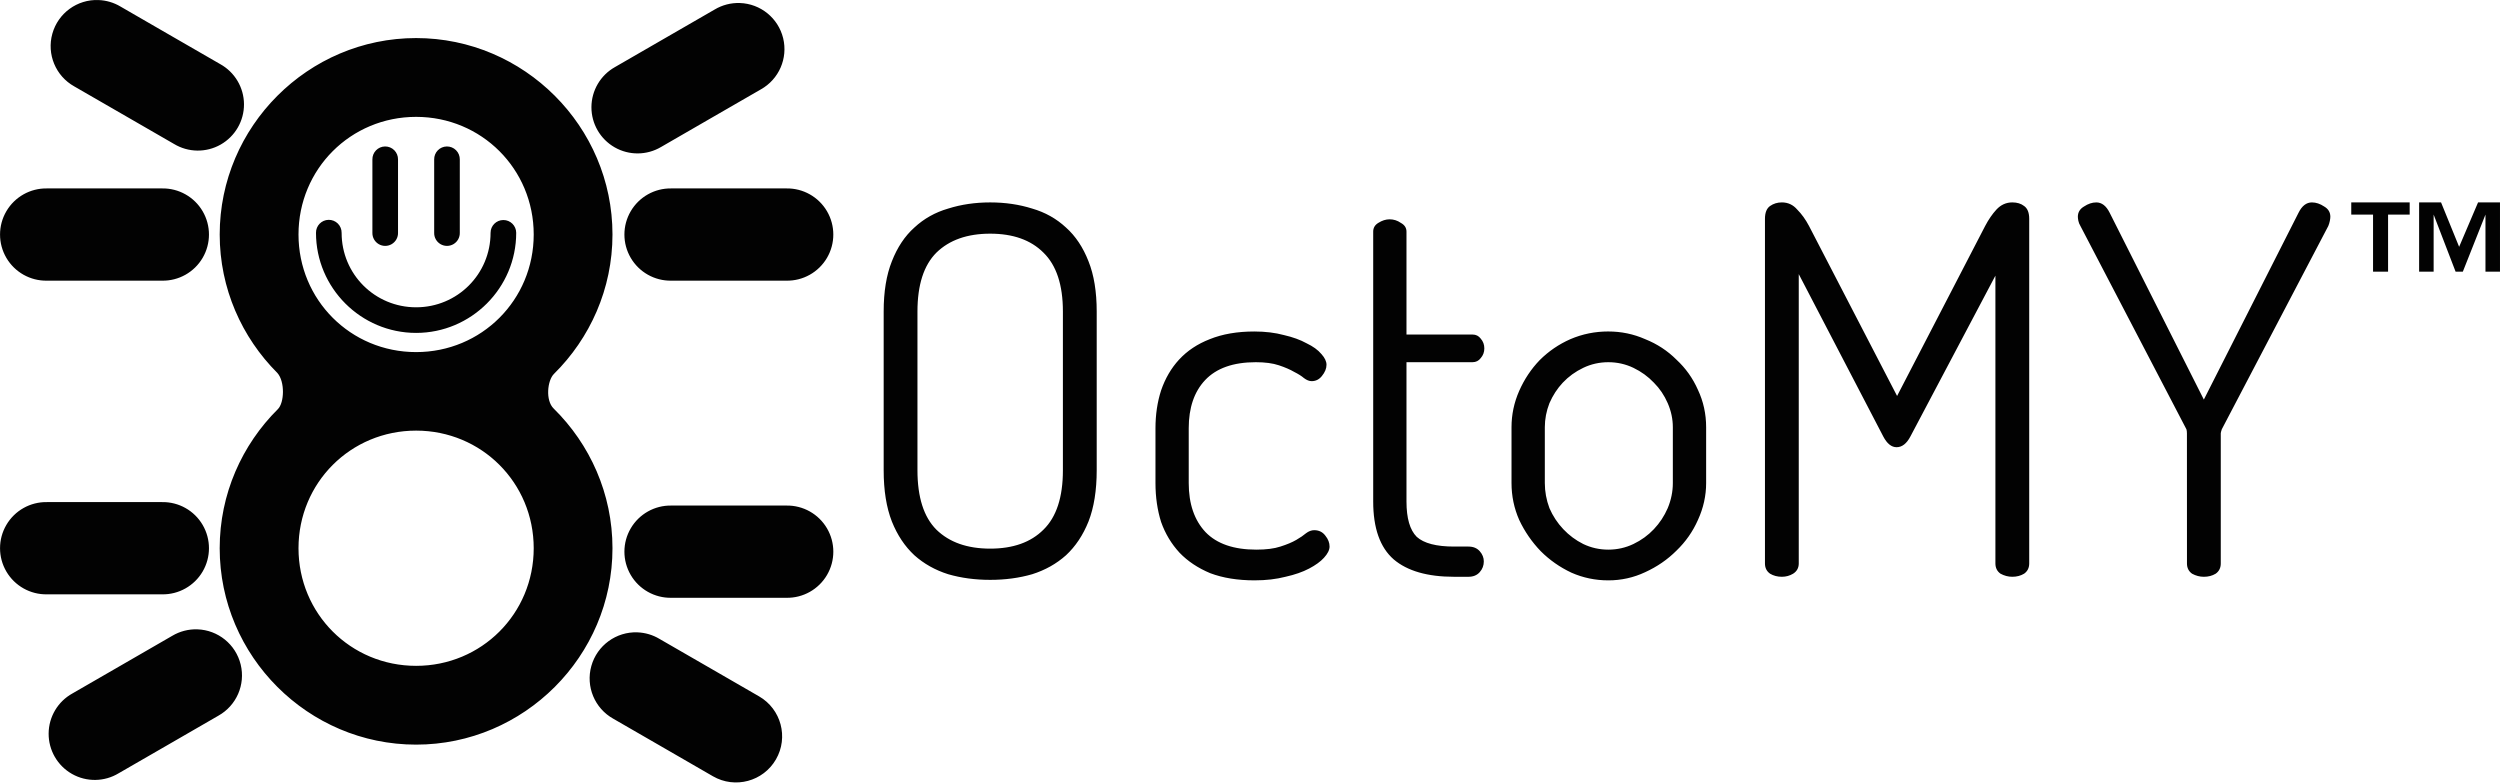
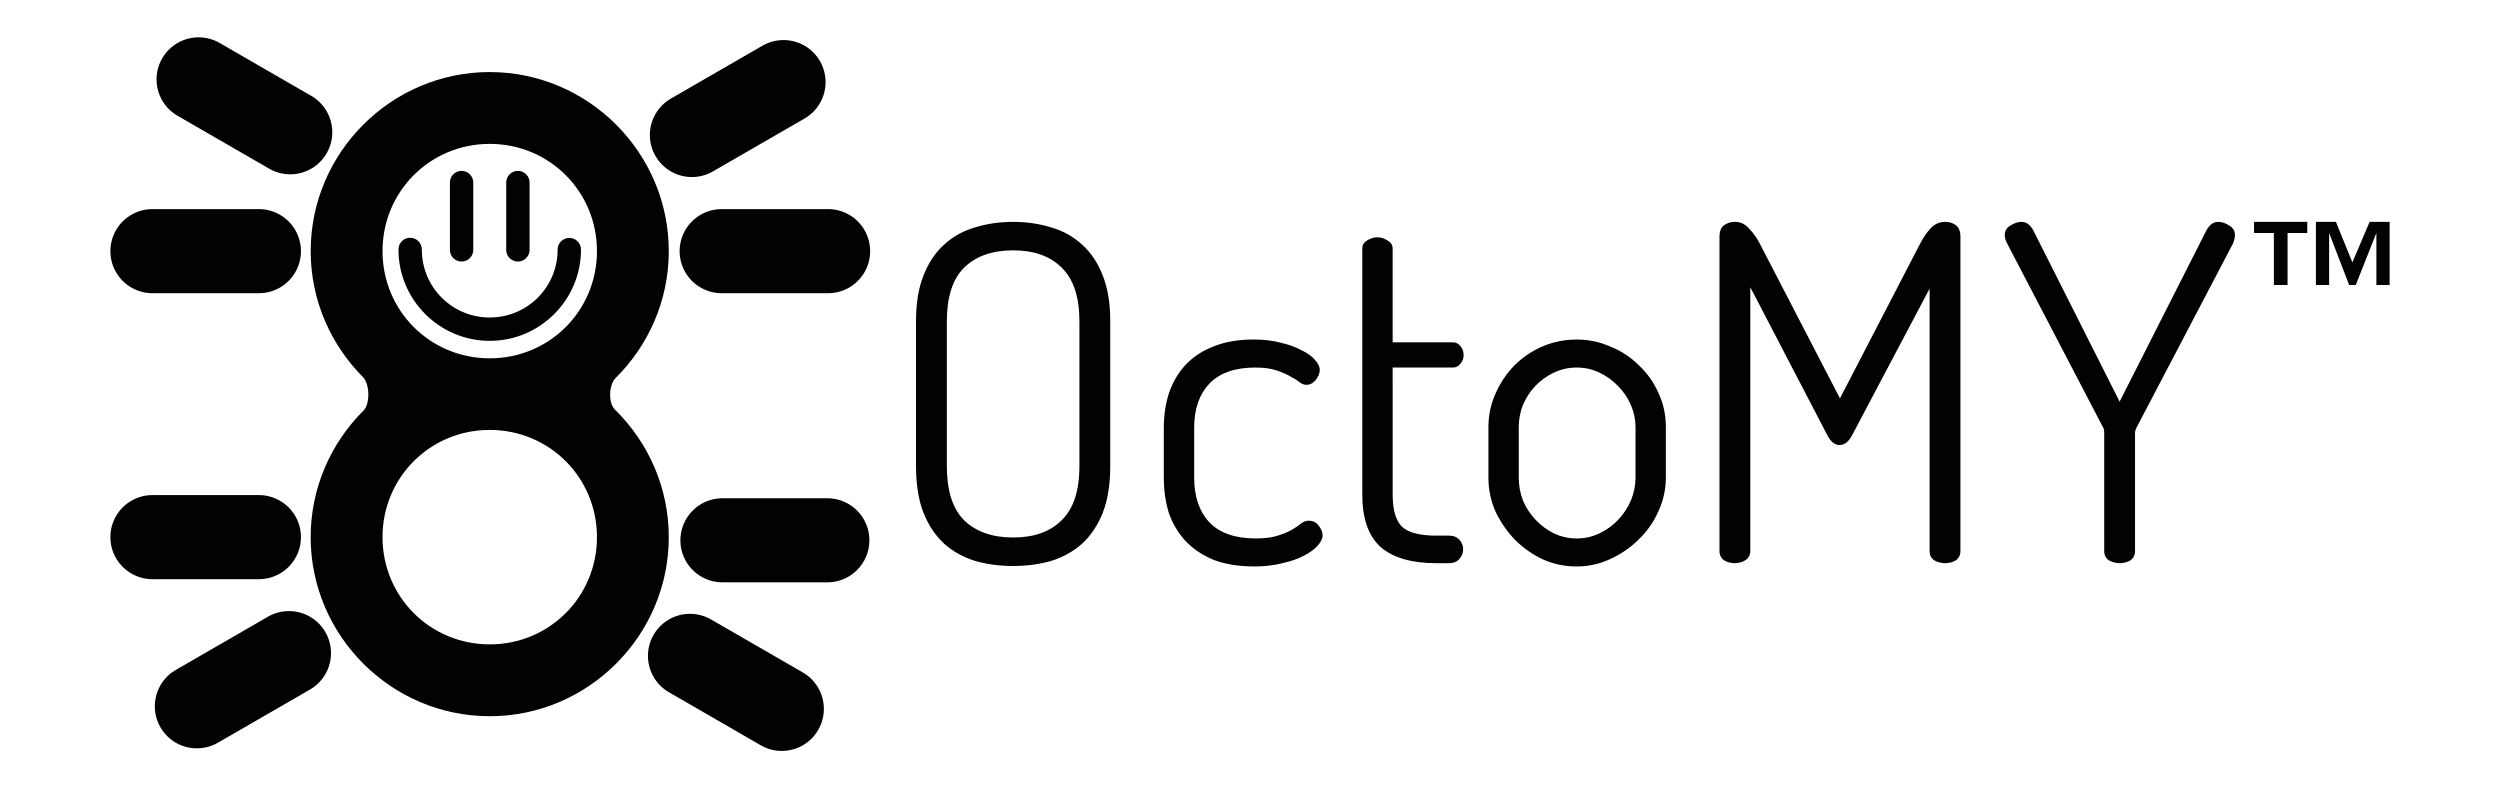
- <svg xmlns="http://www.w3.org/2000/svg" width="183.728mm" height="57.504mm" viewBox="0 0 183.728 57.504" version="1.1" id="svg9963">
+ <svg xmlns="http://www.w3.org/2000/svg" width="184" height="58" viewBox="0 0 184 58" version="1.1" id="svg9963">
  <defs id="defs9957" />
  <g id="layer1" transform="translate(-735.904,-25.58732)">
-     <path d="m 766.484,28.385 c -7.937,0 -14.434,6.497 -14.434,14.434 0,3.966 1.626,7.567 4.241,10.181 0.564,0.64 0.509,2.183 0.036,2.653 -2.637,2.618 -4.278,6.238 -4.278,10.224 0,7.937 6.497,14.434 14.434,14.434 7.937,0 14.433,-6.497 14.433,-14.434 0,-4.008 -1.66,-7.645 -4.323,-10.266 -0.618,-0.6 -0.458,-2.066 0.017,-2.54 2.653,-2.62 4.306,-6.252 4.306,-10.252 0,-7.937 -6.496,-14.434 -14.433,-14.434 z m 0,5.791 c 4.808,0 8.643,3.836 8.643,8.644 0,4.808 -3.835,8.643 -8.643,8.643 -4.808,0 -8.643,-3.835 -8.643,-8.643 0,-4.808 3.836,-8.644 8.643,-8.644 z m 0,23.058 c 4.808,0 8.643,3.835 8.643,8.643 0,4.808 -3.835,8.644 -8.643,8.644 -4.808,0 -8.643,-3.836 -8.643,-8.644 0,-4.808 3.836,-8.643 8.643,-8.643 z m -2.285,-20.883 a 0.942,0.942 0 0 0 -0.927,0.956 v 5.379 a 0.942,0.942 0 1 0 1.883,0 v -5.379 a 0.942,0.942 0 0 0 -0.956,-0.956 z m 4.54,0 a 0.942,0.942 0 0 0 -0.927,0.956 v 5.379 a 0.942,0.942 0 1 0 1.883,0 v -5.379 a 0.942,0.942 0 0 0 -0.956,-0.956 z m -8.685,5.392 a 0.942,0.942 0 0 0 -0.927,0.956 c 9e-5,4.051 3.305,7.354 7.357,7.354 4.052,0 7.356,-3.303 7.356,-7.354 a 0.942,0.942 0 1 0 -1.884,0 c 0,3.034 -2.438,5.472 -5.472,5.472 -3.034,0 -5.474,-2.438 -5.474,-5.472 a 0.942,0.942 0 0 0 -0.956,-0.956 z m -20.699,-2.308 a 3.39,3.39 0 1 0 0,6.779 h 4.229 4.229 a 3.39,3.39 0 1 0 0,-6.779 h -4.229 z m 45.886,0 a 3.39,3.39 0 1 0 0,6.779 h 4.227 4.229 a 3.39,3.39 0 1 0 0,-6.779 h -4.229 z M 743.146,25.59 a 3.39,3.39 0 0 0 -1.782,6.348 l 3.396,1.959 3.93,2.268 a 3.39,3.39 0 1 0 3.39,-5.87 l -3.931,-2.268 -3.394,-1.961 a 3.39,3.39 0 0 0 -1.608,-0.475 z m 47.127,0.219 a 3.39,3.39 0 0 0 -1.846,0.477 l -3.394,1.959 -3.931,2.27 a 3.39,3.39 0 1 0 3.39,5.871 l 3.93,-2.27 3.396,-1.959 a 3.39,3.39 0 0 0 -1.544,-6.348 z m -50.918,36.678 a 3.39,3.39 0 1 0 0,6.779 h 3.92 4.538 a 3.39,3.39 0 1 0 0,-6.779 h -4.538 z m 45.886,0.254 a 3.39,3.39 0 1 0 0,6.779 h 4.538 3.919 a 3.39,3.39 0 1 0 0,-6.779 h -3.919 z m -2.486,9.318 a 3.39,3.39 0 0 0 -1.78,6.348 l 3.93,2.268 3.394,1.961 a 3.39,3.39 0 1 0 3.39,-5.872 l -3.394,-1.959 -3.931,-2.268 a 3.39,3.39 0 0 0 -1.608,-0.477 z m -32.348,-0.221 a 3.39,3.39 0 0 0 -1.846,0.477 l -3.93,2.27 -3.394,1.959 a 3.39,3.39 0 1 0 3.388,5.871 l 3.396,-1.959 3.93,-2.27 a 3.39,3.39 0 0 0 -1.544,-6.348 z M 896.624,57.437 q 0,-0.188 -0.037,-0.301 l -7.791,-14.942 q -0.113,-0.188 -0.151,-0.376 -0.037,-0.188 -0.037,-0.301 0,-0.489 0.452,-0.753 0.452,-0.301 0.903,-0.301 0.602,0 0.979,0.753 l 6.925,13.737 6.963,-13.737 q 0.376,-0.753 0.979,-0.753 0.452,0 0.903,0.301 0.452,0.263 0.452,0.753 0,0.113 -0.037,0.301 -0.037,0.188 -0.113,0.376 l -7.828,14.942 q -0.075,0.226 -0.075,0.301 v 9.56 q 0,0.489 -0.376,0.753 -0.376,0.226 -0.866,0.226 -0.452,0 -0.866,-0.226 -0.376,-0.264 -0.376,-0.753 z m -20.322,0.226 q -0.414,0.79 -1.016,0.79 -0.565,0 -0.979,-0.79 l -6.21,-11.931 v 21.264 q 0,0.489 -0.414,0.753 -0.376,0.226 -0.828,0.226 -0.489,0 -0.866,-0.226 -0.376,-0.264 -0.376,-0.753 V 41.667 q 0,-0.677 0.376,-0.941 0.376,-0.264 0.866,-0.264 0.677,0 1.129,0.527 0.489,0.489 0.866,1.204 l 6.473,12.495 6.473,-12.495 q 0.376,-0.715 0.828,-1.204 0.489,-0.527 1.167,-0.527 0.527,0 0.866,0.264 0.376,0.264 0.376,0.941 v 25.329 q 0,0.489 -0.376,0.753 -0.376,0.226 -0.866,0.226 -0.452,0 -0.866,-0.226 -0.376,-0.264 -0.376,-0.753 V 45.845 Z m -22.201,-7.715 q 1.43,0 2.71,0.565 1.317,0.527 2.296,1.505 1.016,0.941 1.581,2.221 0.602,1.28 0.602,2.747 v 4.102 q 0,1.393 -0.602,2.71 -0.565,1.28 -1.581,2.258 -0.979,0.979 -2.296,1.581 -1.28,0.602 -2.71,0.602 -1.43,0 -2.71,-0.565 -1.28,-0.602 -2.258,-1.581 -0.979,-1.016 -1.581,-2.296 -0.565,-1.28 -0.565,-2.71 v -4.102 q 0,-1.393 0.565,-2.672 0.565,-1.28 1.505,-2.258 0.979,-0.979 2.258,-1.543 1.317,-0.565 2.785,-0.565 z m 4.742,7.038 q 0,-0.903 -0.376,-1.769 -0.376,-0.866 -1.016,-1.505 -0.64,-0.677 -1.505,-1.092 -0.866,-0.414 -1.844,-0.414 -0.979,0 -1.844,0.414 -0.866,0.414 -1.505,1.092 -0.602,0.64 -0.979,1.505 -0.339,0.866 -0.339,1.769 v 4.102 q 0,0.941 0.339,1.844 0.376,0.866 1.016,1.543 0.64,0.677 1.468,1.092 0.866,0.414 1.844,0.414 0.979,0 1.844,-0.414 0.866,-0.414 1.505,-1.092 0.64,-0.677 1.016,-1.543 0.376,-0.903 0.376,-1.844 z m -19.575,5.457 q 0,1.844 0.753,2.597 0.79,0.715 2.747,0.715 h 1.054 q 0.527,0 0.828,0.339 0.301,0.339 0.301,0.753 0,0.452 -0.301,0.79 -0.301,0.339 -0.828,0.339 h -1.054 q -2.936,0 -4.441,-1.28 -1.505,-1.317 -1.505,-4.253 V 42.608 q 0,-0.414 0.376,-0.64 0.414,-0.263 0.828,-0.263 0.452,0 0.828,0.263 0.414,0.226 0.414,0.64 v 7.565 h 4.855 q 0.376,0 0.602,0.301 0.264,0.301 0.264,0.715 0,0.414 -0.264,0.715 -0.226,0.301 -0.602,0.301 h -4.855 z m -11.146,5.796 q -1.882,0 -3.274,-0.527 -1.355,-0.564 -2.258,-1.505 -0.903,-0.979 -1.355,-2.258 -0.414,-1.317 -0.414,-2.86 v -4.027 q 0,-1.506 0.414,-2.785 0.452,-1.317 1.317,-2.258 0.903,-0.979 2.258,-1.505 1.393,-0.565 3.274,-0.565 1.204,0 2.183,0.264 0.979,0.226 1.656,0.602 0.715,0.339 1.091,0.79 0.376,0.414 0.376,0.79 0,0.414 -0.339,0.828 -0.301,0.376 -0.753,0.376 -0.264,0 -0.565,-0.226 -0.264,-0.226 -0.715,-0.452 -0.452,-0.264 -1.129,-0.489 -0.677,-0.226 -1.694,-0.226 -2.484,0 -3.726,1.317 -1.204,1.28 -1.204,3.538 v 4.027 q 0,2.296 1.242,3.613 1.242,1.28 3.726,1.28 1.091,0 1.769,-0.226 0.715,-0.226 1.167,-0.489 0.452,-0.263 0.715,-0.489 0.301,-0.226 0.602,-0.226 0.527,0 0.828,0.414 0.301,0.376 0.301,0.79 0,0.376 -0.414,0.828 -0.376,0.414 -1.091,0.79 -0.715,0.376 -1.731,0.602 -1.016,0.263 -2.258,0.263 z m -19.448,-0.037 q -1.656,0 -3.086,-0.414 -1.43,-0.452 -2.484,-1.393 -1.054,-0.979 -1.656,-2.484 -0.602,-1.543 -0.602,-3.764 v -11.667 q 0,-2.183 0.602,-3.688 0.602,-1.543 1.656,-2.484 1.054,-0.979 2.484,-1.393 1.43,-0.452 3.086,-0.452 1.656,0 3.086,0.452 1.43,0.414 2.484,1.393 1.054,0.941 1.656,2.484 0.602,1.505 0.602,3.688 v 11.667 q 0,2.22 -0.602,3.764 -0.602,1.506 -1.656,2.484 -1.054,0.941 -2.484,1.393 -1.43,0.414 -3.086,0.414 z m 5.344,-19.721 q 0,-2.936 -1.43,-4.328 -1.393,-1.393 -3.914,-1.393 -2.522,0 -3.952,1.393 -1.393,1.393 -1.393,4.328 v 11.667 q 0,2.973 1.393,4.366 1.43,1.393 3.952,1.393 2.522,0 3.914,-1.393 1.43,-1.392 1.43,-4.366 z m 94.683,-8.017 v 0.893 h 1.601 v 4.194 h 1.104 v -4.194 h 1.588 v -0.893 z m 9.318,0 -1.39,3.263 -1.328,-3.263 h -1.613 v 5.087 h 1.067 v -4.194 l 1.613,4.194 h 0.533 l 1.663,-4.194 v 4.194 h 1.067 v -5.087 z" style="color:#000000;font-style:normal;font-variant:normal;font-weight:normal;font-stretch:normal;font-size:medium;line-height:normal;font-family:sans-serif;text-indent:0;text-align:start;text-decoration:none;text-decoration-line:none;text-decoration-style:solid;text-decoration-color:#000000;letter-spacing:normal;word-spacing:normal;text-transform:none;writing-mode:lr-tb;direction:ltr;baseline-shift:baseline;text-anchor:start;white-space:normal;clip-rule:nonzero;display:inline;overflow:visible;visibility:visible;opacity:1;isolation:auto;mix-blend-mode:normal;color-interpolation:sRGB;color-interpolation-filters:linearRGB;solid-color:#000000;solid-opacity:1;fill:#020202;fill-opacity:1;fill-rule:evenodd;stroke:none;stroke-width:14.183;stroke-linecap:round;stroke-linejoin:round;stroke-miterlimit:4;stroke-dasharray:none;stroke-dashoffset:0;stroke-opacity:1;color-rendering:auto;image-rendering:auto;shape-rendering:auto;text-rendering:auto;enable-background:accumulate" id="path9946" />
+     <path d="m 771.949,30.89 c -7.247,0 -13.179,5.932 -13.179,13.179 0,3.621 1.485,6.909 3.872,9.296 0.515,0.585 0.465,1.993 0.033,2.422 -2.408,2.391 -3.906,5.695 -3.906,9.335 0,7.247 5.932,13.179 13.179,13.179 7.247,0 13.178,-5.932 13.178,-13.179 0,-3.66 -1.515,-6.98 -3.947,-9.373 -0.564,-0.547 -0.418,-1.887 0.015,-2.319 2.423,-2.392 3.932,-5.708 3.932,-9.36 0,-7.247 -5.931,-13.179 -13.178,-13.179 z m 0,5.287 c 4.39,0 7.891,3.502 7.891,7.892 0,4.39 -3.501,7.891 -7.891,7.891 -4.39,0 -7.892,-3.502 -7.892,-7.891 0,-4.39 3.502,-7.892 7.892,-7.892 z m 0,21.053 c 4.39,0 7.891,3.501 7.891,7.891 0,4.39 -3.501,7.892 -7.891,7.892 -4.39,0 -7.892,-3.502 -7.892,-7.892 0,-4.39 3.502,-7.891 7.892,-7.891 z M 769.863,38.163 a 0.86,0.86 0 0 0 -0.846,0.873 v 4.911 a 0.86,0.86 0 1 0 1.719,0 V 39.036 A 0.86,0.86 0 0 0 769.863,38.163 Z m 4.145,0 a 0.86,0.86 0 0 0 -0.846,0.873 v 4.911 a 0.86,0.86 0 1 0 1.719,0 v -4.911 a 0.86,0.86 0 0 0 -0.873,-0.873 z m -7.93,4.923 a 0.86,0.86 0 0 0 -0.846,0.873 c 8e-5,3.699 3.018,6.715 6.717,6.715 3.699,0 6.717,-3.016 6.717,-6.715 a 0.86,0.86 0 1 0 -1.721,0 c 0,2.77 -2.226,4.996 -4.996,4.996 -2.77,0 -4.998,-2.226 -4.998,-4.996 a 0.86,0.86 0 0 0 -0.873,-0.873 z m -18.899,-2.108 a 3.095,3.095 0 1 0 0,6.189 h 3.862 3.862 a 3.095,3.095 0 1 0 0,-6.189 h -3.862 z m 41.896,0 a 3.095,3.095 0 1 0 0,6.189 h 3.86 3.861 a 3.095,3.095 0 1 0 0,-6.189 h -3.861 z m -38.435,-12.641 a 3.095,3.095 0 0 0 -1.627,5.796 l 3.101,1.789 3.588,2.071 a 3.095,3.095 0 1 0 3.096,-5.36 l -3.59,-2.071 -3.099,-1.791 a 3.095,3.095 0 0 0 -1.469,-0.434 z m 43.029,0.2 a 3.095,3.095 0 0 0 -1.685,0.436 l -3.099,1.789 -3.589,2.073 a 3.095,3.095 0 1 0 3.096,5.36 l 3.588,-2.073 3.101,-1.789 a 3.095,3.095 0 0 0 -1.41,-5.796 z m -46.49,33.489 a 3.095,3.095 0 1 0 0,6.189 h 3.58 4.144 a 3.095,3.095 0 1 0 0,-6.189 h -4.144 z m 41.896,0.232 a 3.095,3.095 0 1 0 0,6.19 h 4.144 3.578 a 3.095,3.095 0 1 0 0,-6.19 h -3.578 z m -2.27,8.508 a 3.095,3.095 0 0 0 -1.625,5.796 l 3.588,2.071 3.099,1.791 a 3.096,3.096 0 1 0 3.096,-5.362 l -3.099,-1.789 -3.59,-2.071 a 3.095,3.095 0 0 0 -1.469,-0.435 z m -29.536,-0.202 a 3.095,3.095 0 0 0 -1.685,0.436 l -3.588,2.073 -3.099,1.789 a 3.095,3.095 0 1 0 3.094,5.36 l 3.101,-1.789 3.588,-2.073 a 3.095,3.095 0 0 0 -1.41,-5.796 z M 890.773,57.415 q 0,-0.172 -0.034,-0.275 l -7.113,-13.642 q -0.103,-0.172 -0.137,-0.344 -0.034,-0.172 -0.034,-0.275 0,-0.447 0.412,-0.687 0.412,-0.275 0.825,-0.275 0.55,0 0.893,0.687 l 6.323,12.543 6.357,-12.543 q 0.344,-0.687 0.893,-0.687 0.412,0 0.825,0.275 0.412,0.24 0.412,0.687 0,0.103 -0.034,0.275 -0.034,0.172 -0.103,0.344 l -7.148,13.642 q -0.068,0.206 -0.068,0.275 v 8.728 q 0,0.447 -0.344,0.687 -0.344,0.206 -0.79,0.206 -0.412,0 -0.79,-0.206 -0.344,-0.241 -0.344,-0.687 z m -18.555,0.206 q -0.378,0.722 -0.928,0.722 -0.515,0 -0.893,-0.722 l -5.67,-10.893 v 19.415 q 0,0.447 -0.378,0.687 -0.344,0.206 -0.756,0.206 -0.447,0 -0.79,-0.206 -0.344,-0.241 -0.344,-0.687 V 43.017 q 0,-0.619 0.344,-0.859 0.344,-0.241 0.79,-0.241 0.619,0 1.031,0.481 0.447,0.447 0.79,1.1 l 5.911,11.409 5.911,-11.409 q 0.344,-0.653 0.756,-1.1 0.447,-0.481 1.065,-0.481 0.481,0 0.79,0.241 0.344,0.241 0.344,0.859 v 23.127 q 0,0.447 -0.344,0.687 -0.344,0.206 -0.79,0.206 -0.412,0 -0.79,-0.206 -0.344,-0.241 -0.344,-0.687 V 46.831 Z M 851.947,50.577 q 1.306,0 2.474,0.516 1.203,0.481 2.096,1.375 0.928,0.859 1.443,2.028 0.55,1.168 0.55,2.509 v 3.746 q 0,1.271 -0.55,2.474 -0.515,1.168 -1.443,2.062 -0.893,0.893 -2.096,1.443 -1.168,0.55 -2.474,0.55 -1.306,0 -2.474,-0.516 -1.168,-0.55 -2.062,-1.443 -0.893,-0.928 -1.443,-2.096 -0.515,-1.168 -0.515,-2.474 v -3.746 q 0,-1.271 0.515,-2.44 0.515,-1.168 1.375,-2.062 0.893,-0.894 2.062,-1.409 1.203,-0.516 2.543,-0.516 z m 4.33,6.426 q 0,-0.825 -0.344,-1.615 -0.344,-0.79 -0.928,-1.375 -0.584,-0.619 -1.375,-0.997 -0.79,-0.378 -1.684,-0.378 -0.893,0 -1.684,0.378 -0.79,0.378 -1.375,0.997 -0.55,0.584 -0.893,1.375 -0.309,0.79 -0.309,1.615 v 3.746 q 0,0.859 0.309,1.684 0.344,0.79 0.928,1.409 0.584,0.618 1.34,0.997 0.79,0.378 1.684,0.378 0.893,0 1.684,-0.378 0.79,-0.378 1.375,-0.997 0.584,-0.619 0.928,-1.409 0.344,-0.825 0.344,-1.684 z m -17.873,4.983 q 0,1.684 0.687,2.371 0.722,0.653 2.508,0.653 h 0.962 q 0.481,0 0.756,0.309 0.275,0.309 0.275,0.687 0,0.412 -0.275,0.722 -0.275,0.309 -0.756,0.309 h -0.962 q -2.68,0 -4.055,-1.168 -1.375,-1.203 -1.375,-3.883 V 43.876 q 0,-0.378 0.344,-0.584 0.378,-0.24 0.756,-0.24 0.412,0 0.756,0.24 0.378,0.206 0.378,0.584 v 6.907 h 4.433 q 0.344,0 0.55,0.275 0.241,0.275 0.241,0.653 0,0.378 -0.241,0.653 -0.206,0.275 -0.55,0.275 h -4.433 z m -10.177,5.292 q -1.718,0 -2.99,-0.481 -1.237,-0.515 -2.062,-1.375 -0.825,-0.894 -1.237,-2.062 -0.378,-1.203 -0.378,-2.612 v -3.677 q 0,-1.375 0.378,-2.543 0.412,-1.203 1.203,-2.062 0.825,-0.893 2.062,-1.375 1.271,-0.516 2.99,-0.516 1.1,0 1.993,0.241 0.893,0.206 1.512,0.55 0.653,0.309 0.997,0.722 0.344,0.378 0.344,0.722 0,0.378 -0.309,0.756 -0.275,0.344 -0.687,0.344 -0.241,0 -0.515,-0.206 -0.241,-0.206 -0.653,-0.412 -0.412,-0.241 -1.031,-0.447 -0.619,-0.206 -1.546,-0.206 -2.268,0 -3.402,1.203 -1.1,1.168 -1.1,3.23 v 3.677 q 0,2.096 1.134,3.299 1.134,1.168 3.402,1.168 0.997,0 1.615,-0.206 0.653,-0.206 1.065,-0.447 0.412,-0.24 0.653,-0.447 0.275,-0.206 0.55,-0.206 0.481,0 0.756,0.378 0.275,0.344 0.275,0.722 0,0.343 -0.378,0.756 -0.344,0.378 -0.997,0.722 -0.653,0.344 -1.581,0.55 -0.928,0.24 -2.062,0.24 z m -17.757,-0.034 q -1.512,0 -2.818,-0.378 -1.306,-0.412 -2.268,-1.272 -0.962,-0.893 -1.512,-2.268 -0.55,-1.409 -0.55,-3.436 V 49.237 q 0,-1.993 0.55,-3.368 0.55,-1.409 1.512,-2.268 0.962,-0.893 2.268,-1.271 1.306,-0.412 2.818,-0.412 1.512,0 2.818,0.412 1.306,0.378 2.268,1.271 0.962,0.859 1.512,2.268 0.55,1.375 0.55,3.368 v 10.653 q 0,2.027 -0.55,3.436 -0.55,1.375 -1.512,2.268 -0.962,0.859 -2.268,1.272 -1.306,0.378 -2.818,0.378 z m 4.88,-18.007 q 0,-2.68 -1.306,-3.952 -1.271,-1.272 -3.574,-1.272 -2.302,0 -3.608,1.272 -1.271,1.271 -1.271,3.952 v 10.653 q 0,2.715 1.271,3.986 1.306,1.271 3.608,1.271 2.302,0 3.574,-1.271 1.306,-1.271 1.306,-3.986 z m 86.45,-7.319 v 0.816 h 1.461 v 3.829 h 1.008 v -3.829 h 1.45 V 41.918 Z m 8.508,0 -1.269,2.979 -1.212,-2.979 h -1.473 v 4.645 h 0.974 v -3.829 l 1.473,3.829 h 0.487 l 1.518,-3.829 v 3.829 h 0.974 V 41.918 Z" style="color:#000000;font-style:normal;font-variant:normal;font-weight:normal;font-stretch:normal;font-size:medium;line-height:normal;font-family:sans-serif;text-indent:0;text-align:start;text-decoration:none;text-decoration-line:none;text-decoration-style:solid;text-decoration-color:#000000;letter-spacing:normal;word-spacing:normal;text-transform:none;writing-mode:lr-tb;direction:ltr;baseline-shift:baseline;text-anchor:start;white-space:normal;clip-rule:nonzero;display:inline;overflow:visible;visibility:visible;opacity:1;isolation:auto;mix-blend-mode:normal;color-interpolation:sRGB;color-interpolation-filters:linearRGB;solid-color:#000000;solid-opacity:1;fill:#020202;fill-opacity:1;fill-rule:evenodd;stroke:none;stroke-width:12.95;stroke-linecap:round;stroke-linejoin:round;stroke-miterlimit:4;stroke-dasharray:none;stroke-dashoffset:0;stroke-opacity:1;color-rendering:auto;image-rendering:auto;shape-rendering:auto;text-rendering:auto;enable-background:accumulate" id="path9946" />
  </g>
</svg>
